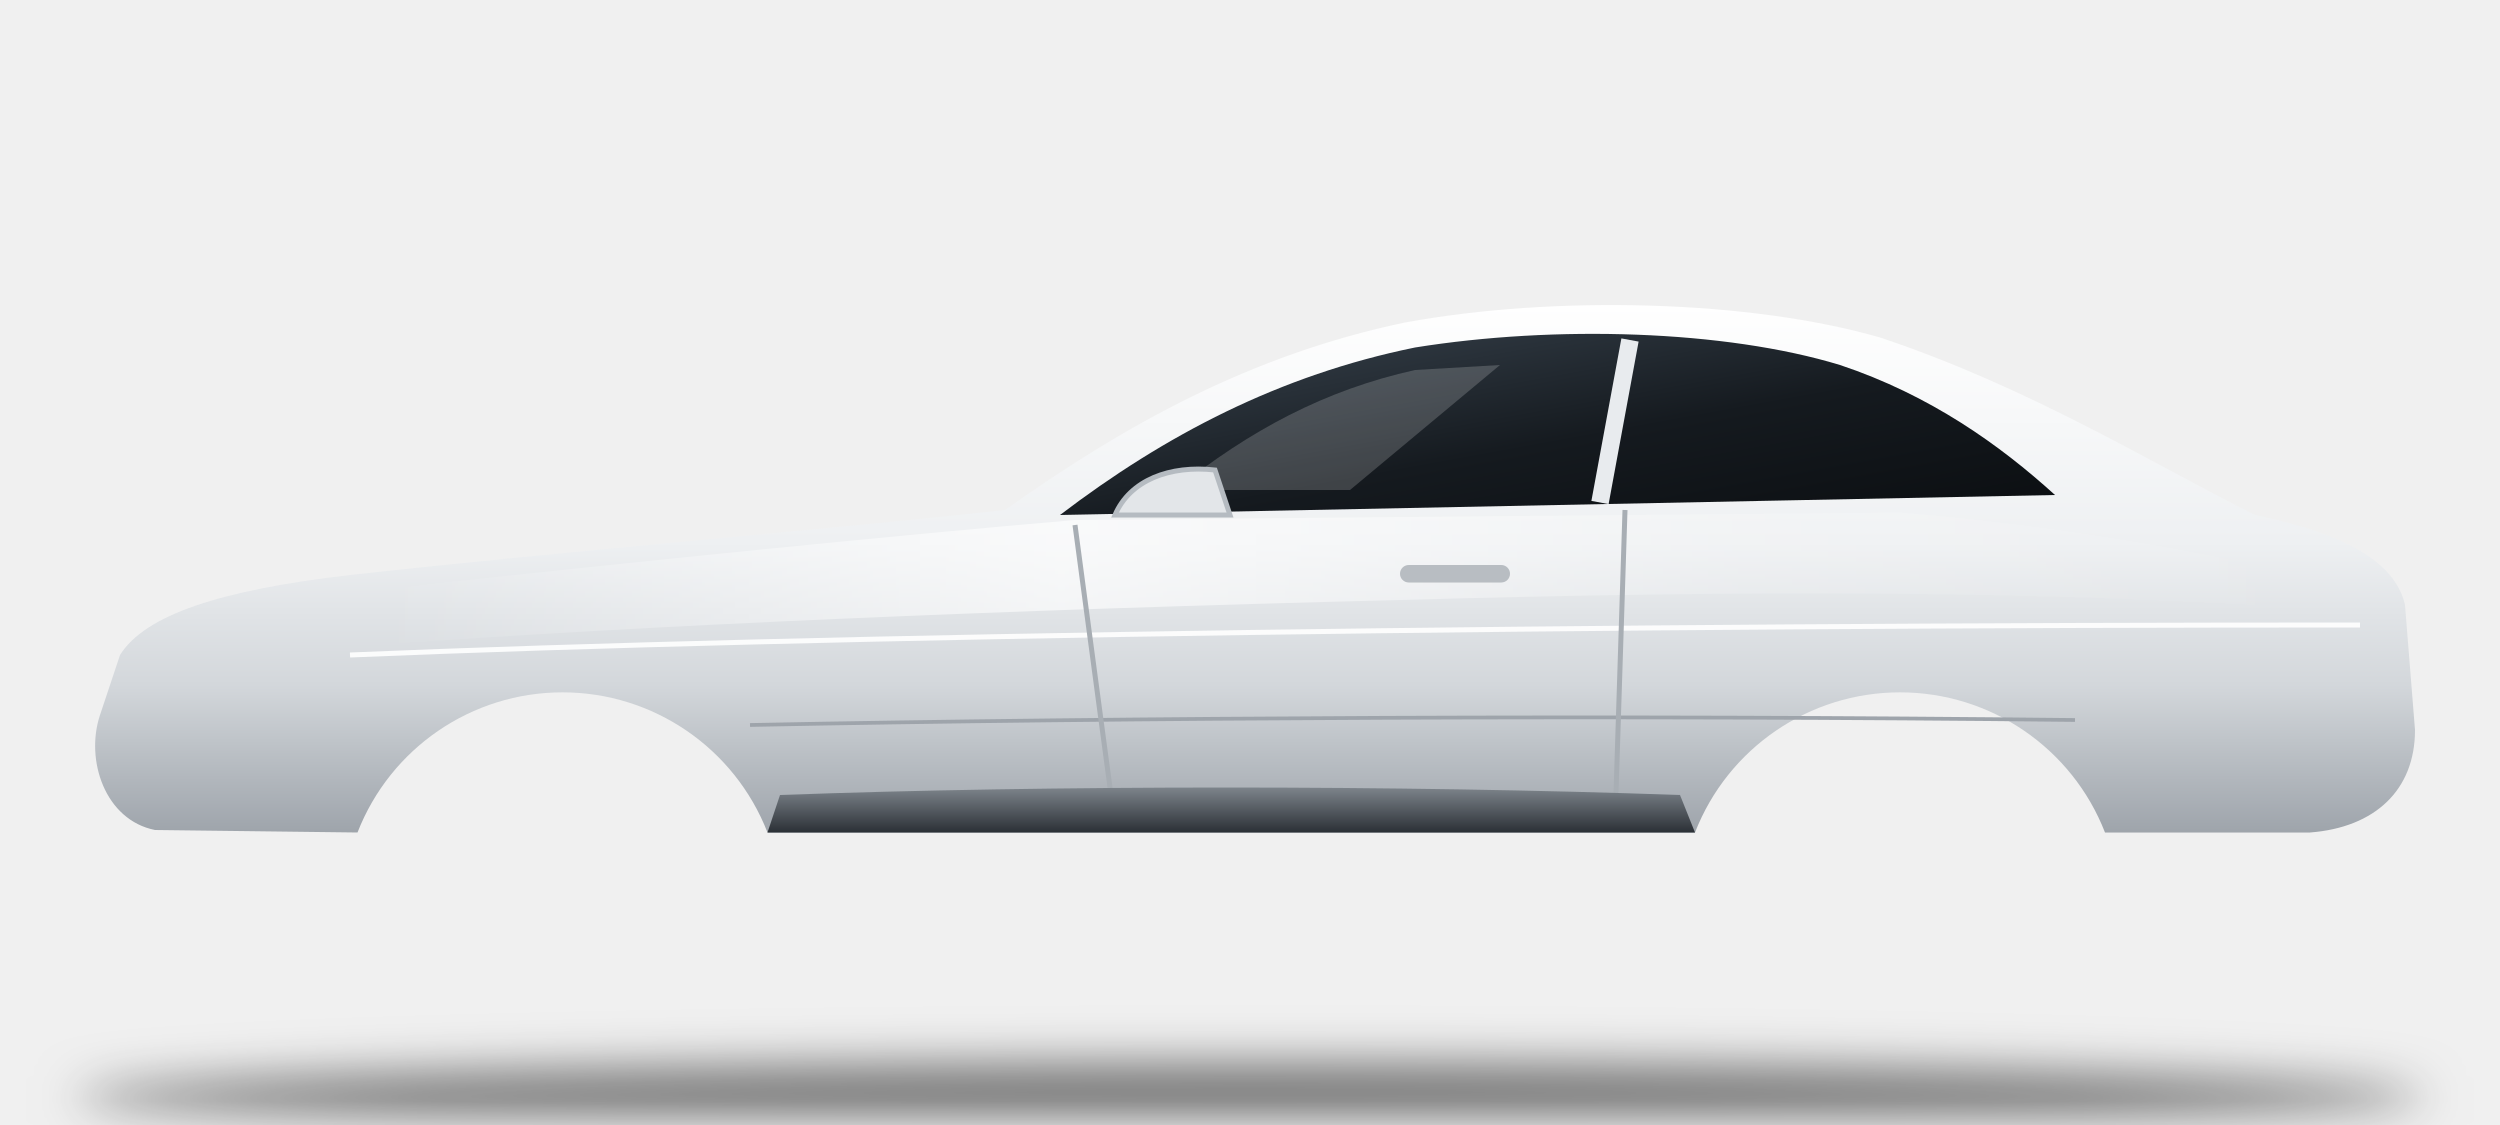
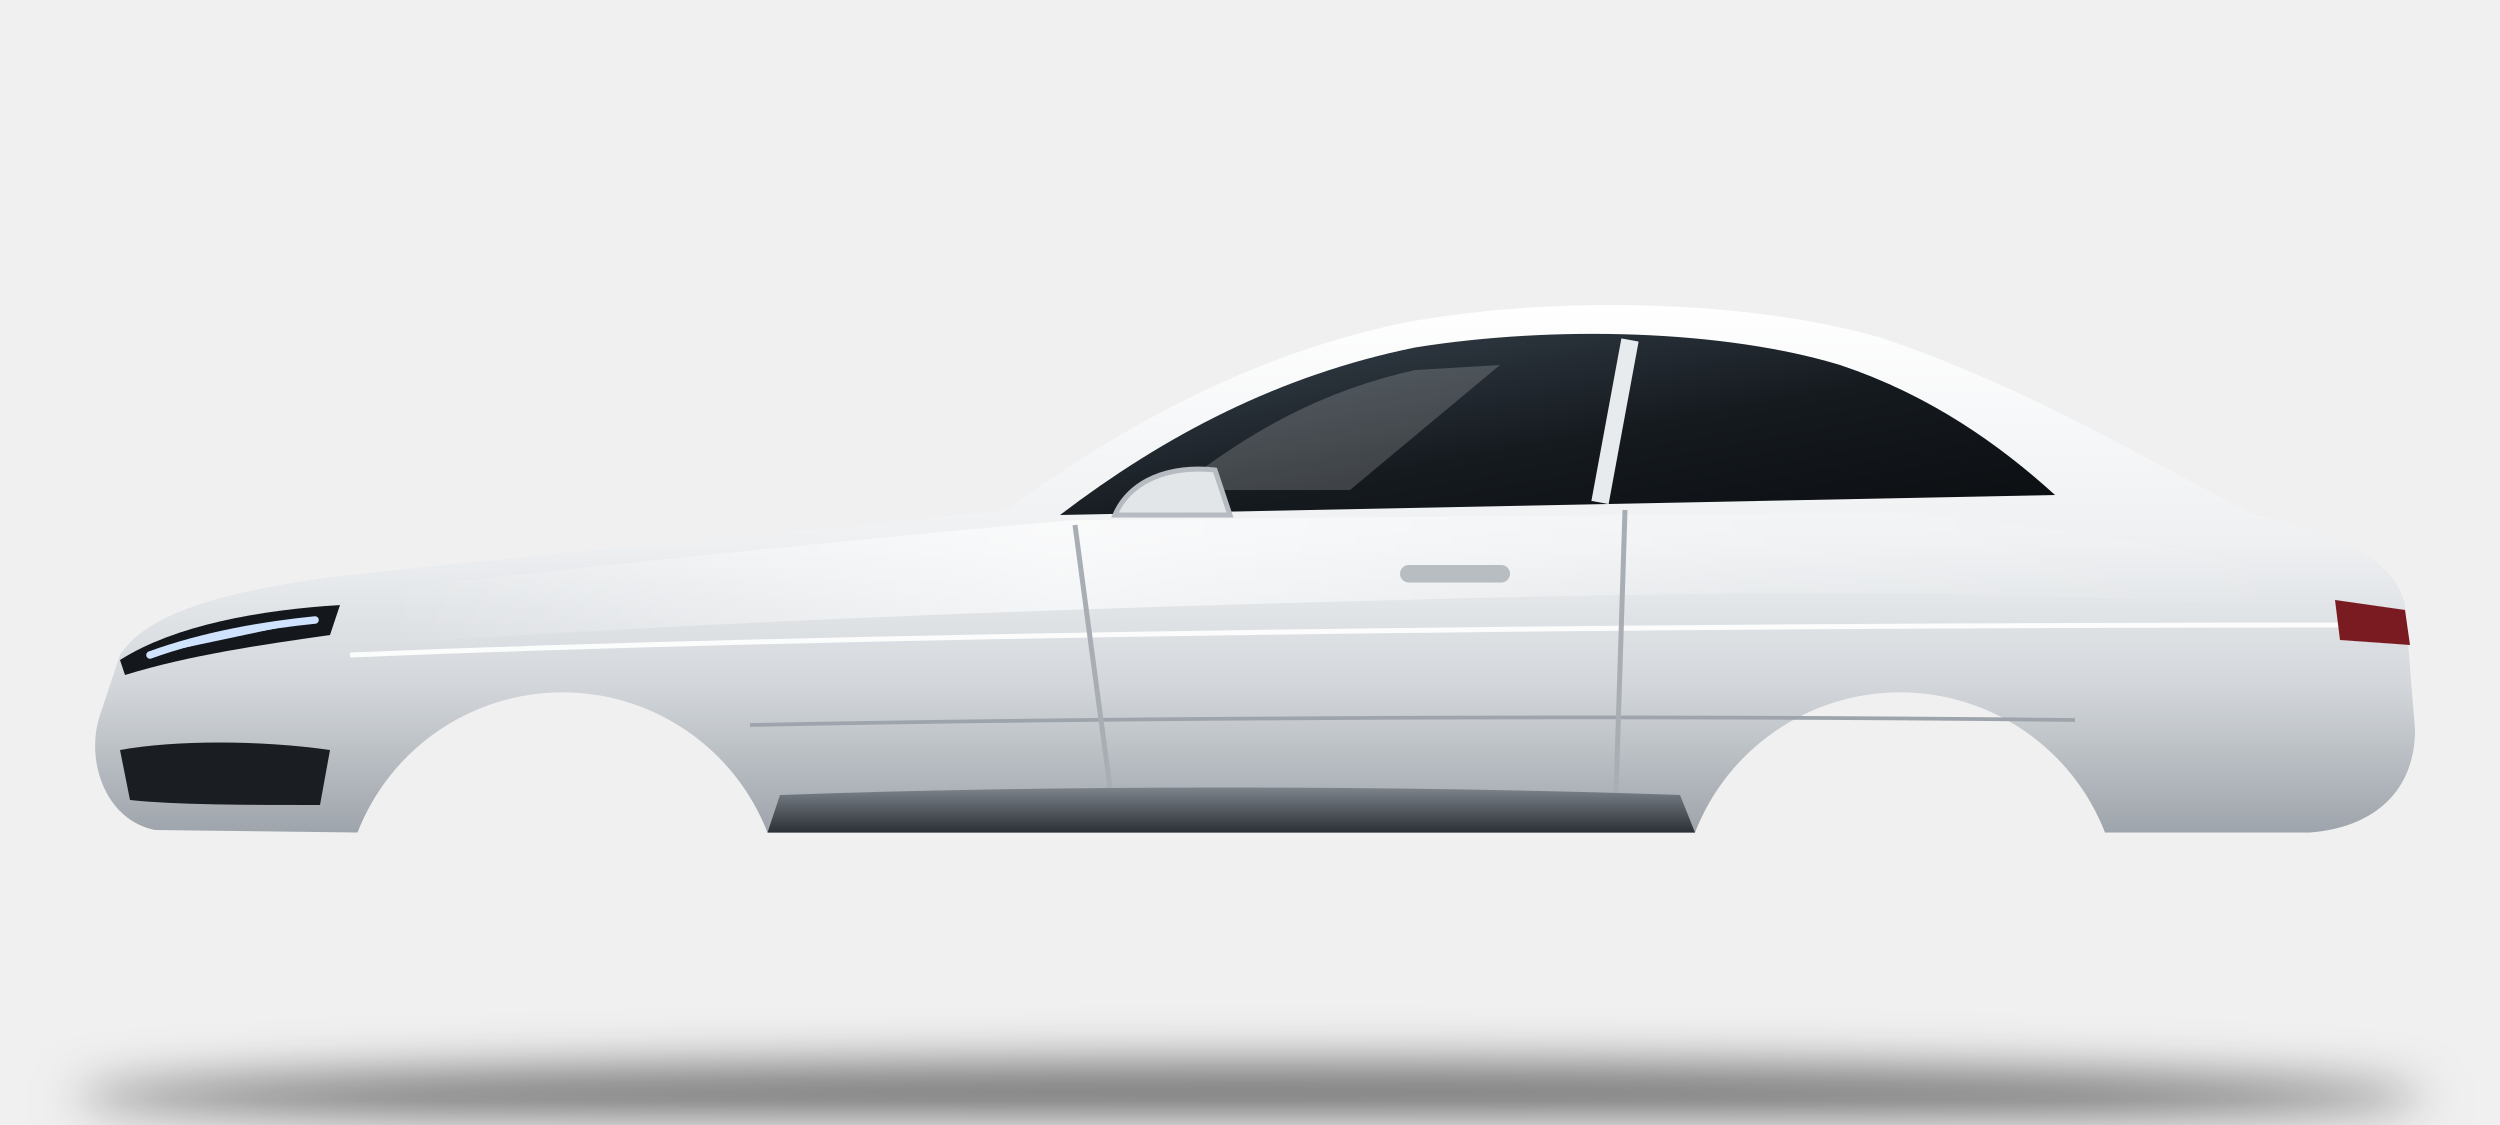
<svg xmlns="http://www.w3.org/2000/svg" viewBox="0 0 1000 450" width="1000" height="450">
  <defs>
    <linearGradient id="carroceria" x1="0" y1="0" x2="0" y2="1">
      <stop offset="0" stop-color="#ffffff" />
      <stop offset=".45" stop-color="#eef0f2" />
      <stop offset=".72" stop-color="#d3d7db" />
      <stop offset="1" stop-color="#9ea4ab" />
    </linearGradient>
    <filter id="difuso" x="-10%" y="-200%" width="120%" height="500%">
      <feGaussianBlur stdDeviation="10" />
    </filter>
    <linearGradient id="brillo" x1="0" y1="0" x2="1" y2="0">
      <stop offset="0" stop-color="#fff" stop-opacity="0" />
      <stop offset=".35" stop-color="#fff" stop-opacity=".9" />
      <stop offset=".7" stop-color="#fff" stop-opacity=".25" />
      <stop offset="1" stop-color="#fff" stop-opacity="0" />
    </linearGradient>
    <linearGradient id="vidrio" x1="0" y1="0" x2="1" y2="1">
      <stop offset="0" stop-color="#3a4550" />
      <stop offset=".55" stop-color="#151a1f" />
      <stop offset="1" stop-color="#0b0e11" />
    </linearGradient>
    <linearGradient id="umbral" x1="0" y1="0" x2="0" y2="1">
      <stop offset="0" stop-color="#7d848b" />
      <stop offset="1" stop-color="#2b3036" />
    </linearGradient>
  </defs>
  <ellipse cx="500" cy="440" rx="470" ry="14" fill="#000" opacity=".55" filter="url(#difuso)" />
  <path fill="url(#carroceria)" d="M62 332C42 328 34 304 40 286L48 262C58 246 88 236 140 230C230 220 330 212 402 204C450 170 500 142 562 129C622 118 700 120 752 135C812 155 862 186 902 206C936 213 958 224 962 242L966 292C966 316 950 331 924 333L842 333A88 88 0 0 0 678 333L307 333A88 88 0 0 0 143 333Z" />
  <path fill="url(#brillo)" opacity=".7" d="M150 236C260 224 360 214 430 208L760 205C820 210 880 220 930 232L930 244C820 236 700 236 560 240C400 244 260 250 150 258Z" />
  <path fill="url(#vidrio)" d="M424 206C466 174 512 150 566 139C622 130 690 132 736 146C772 158 800 178 822 198Z" />
  <path fill="#fff" opacity=".18" d="M470 196C500 172 530 156 566 148L600 146 540 196Z" />
  <path d="M652 136 640 201" stroke="#e8ebee" stroke-width="7" />
  <path fill="none" stroke="#fff" stroke-opacity=".9" stroke-width="2" d="M140 262C330 254 640 250 944 250" />
  <path fill="none" stroke="#9ea4ab" stroke-width="1.5" d="M300 290C450 287 650 286 830 288" />
  <path fill="none" stroke="#a8aeb4" stroke-width="2" d="M430 210 446 330M650 204 646 330" />
  <rect x="560" y="226" width="44" height="7" rx="3.5" fill="#b8bdc2" />
  <path fill="url(#umbral)" d="M307 333 678 333 672 318C560 314 420 314 312 318Z" />
  <path fill="#e3e6e9" stroke="#b5bbc1" stroke-width="2" d="M446 206C452 192 468 186 486 188L492 206Z" />
+   <path fill="#14181c" d="M48 264C70 250 104 244 136 242L132 254C104 258 76 262 50 270Z" />
+   <path fill="#cfe3ff" d="M60 262C82 254 106 250 126 248" stroke="#cfe3ff" stroke-width="3" stroke-linecap="round" />
+   <path fill="#1a1e22" d="M48 300C70 296 104 296 132 300L128 322C100 322 70 322 52 320Z" />
+   <path fill="#7a1b22" d="M934 240 962 244 964 258 936 256Z" />
</svg>
